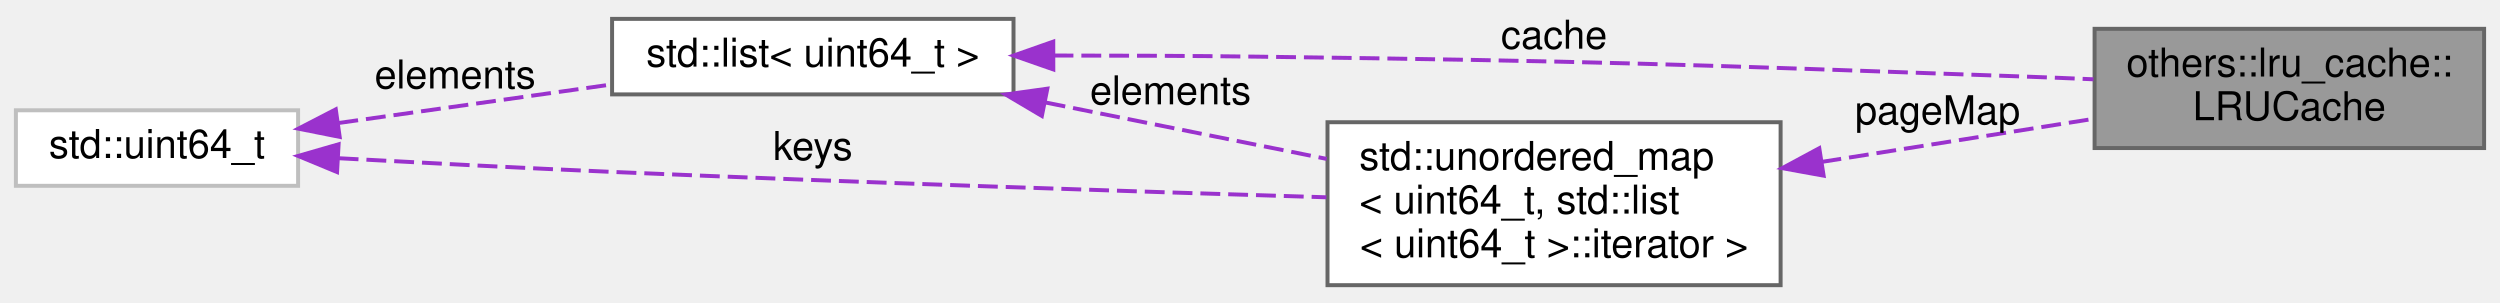
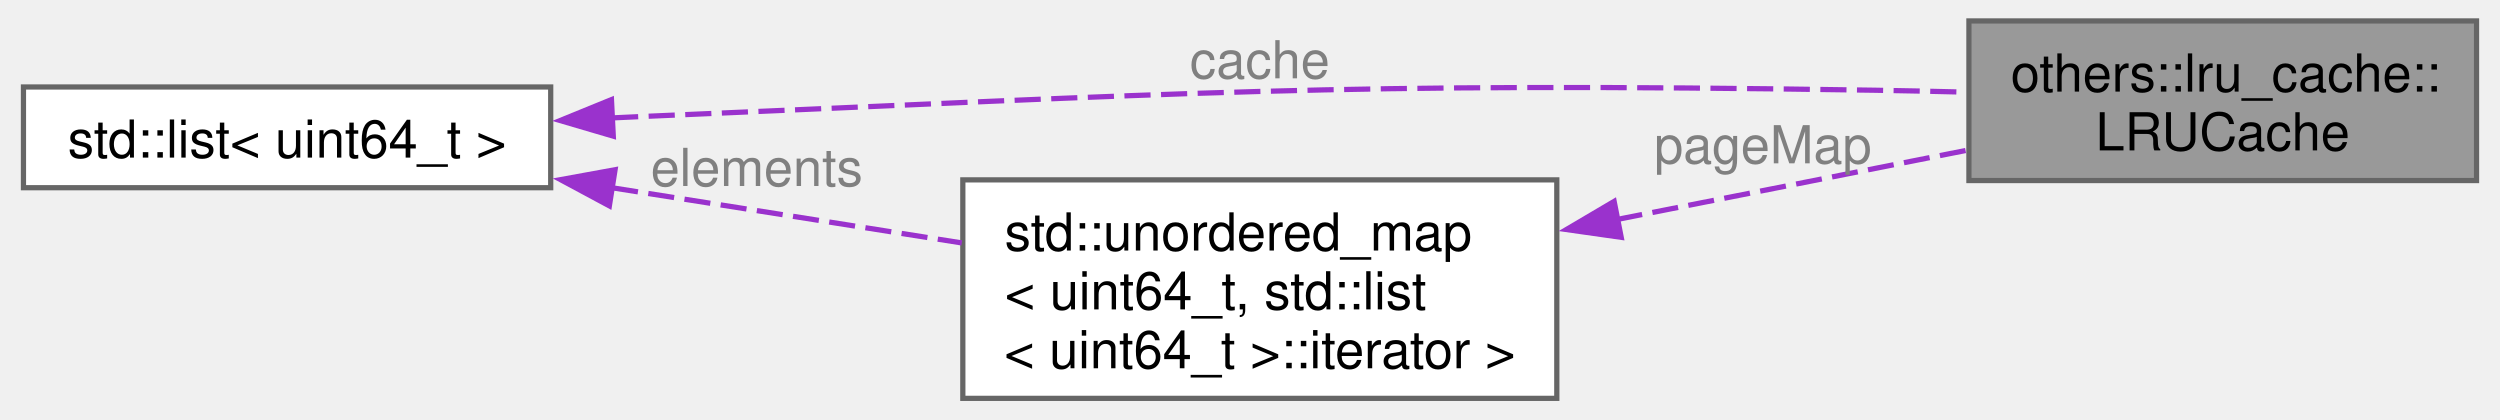
- <svg xmlns="http://www.w3.org/2000/svg" xmlns:xlink="http://www.w3.org/1999/xlink" width="629pt" height="76pt" viewBox="0.00 0.00 629.00 75.50">
-   <g id="graph0" class="graph" transform="scale(1 1) rotate(0) translate(4 71.5)">
-     <g id="node1" class="node">
-       <g id="a_node1">
+ <svg xmlns="http://www.w3.org/2000/svg" xmlns:xlink="http://www.w3.org/1999/xlink" width="477pt" height="80pt" viewBox="0.00 0.00 476.75 80.12">
+   <g id="graph0" class="graph" transform="scale(1 1) rotate(0) translate(4 76.12)">
+     <g id="Node000001" class="node">
+       <g id="a_Node000001">
        <a xlink:title="LRU cache class.">
-           <polygon fill="#999999" stroke="#666666" points="621,-64.5 523,-64.5 523,-34.5 621,-34.5 621,-64.5" />
-           <text text-anchor="start" x="531" y="-52.5" font-family="Helvetica,sans-Serif" font-size="10.00">others::lru_cache::</text>
-           <text text-anchor="middle" x="572" y="-41.5" font-family="Helvetica,sans-Serif" font-size="10.00">LRUCache</text>
+           <polygon fill="#999999" stroke="#666666" points="468.75,-72.12 371.75,-72.12 371.75,-41.62 468.75,-41.62 468.75,-72.12" />
+           <text text-anchor="start" x="379.75" y="-58.62" font-family="Helvetica,sans-Serif" font-size="10.00">others::lru_cache::</text>
+           <text text-anchor="middle" x="420.25" y="-47.38" font-family="Helvetica,sans-Serif" font-size="10.00">LRUCache</text>
        </a>
      </g>
    </g>
-     <g id="node2" class="node">
-       <g id="a_node2">
-         <a target="_blank" xlink:href="http://en.cppreference.com/w/cpp/container/list.html" xlink:title=" ">
-           <polygon fill="white" stroke="#666666" points="251,-67 150,-67 150,-48 251,-48 251,-67" />
-           <text text-anchor="middle" x="200.5" y="-55" font-family="Helvetica,sans-Serif" font-size="10.00">std::list&lt; uint64_t &gt;</text>
+     <g id="Node000002" class="node">
+       <g id="a_Node000002">
+         <a xlink:title=" ">
+           <polygon fill="white" stroke="#666666" points="100.75,-59.5 0,-59.5 0,-40.25 100.75,-40.25 100.75,-59.5" />
+           <text text-anchor="middle" x="50.38" y="-46" font-family="Helvetica,sans-Serif" font-size="10.00">std::list&lt; uint64_t &gt;</text>
        </a>
      </g>
    </g>
-     <g id="edge1" class="edge">
-       <path fill="none" stroke="#9a32cd" stroke-dasharray="5,2" d="M261.07,-57.78C277.57,-57.78 295.48,-57.71 312,-57.5 397.8,-56.39 419.25,-55.56 505,-52.5 510.73,-52.3 516.74,-52.06 522.7,-51.8" />
-       <polygon fill="#9a32cd" stroke="#9a32cd" points="261.01,-54.28 251.01,-57.77 261,-61.28 261.01,-54.28" />
-       <text text-anchor="middle" x="387" y="-59.5" font-family="Helvetica,sans-Serif" font-size="10.00"> cache</text>
+     <g id="edge1_Node000001_Node000002" class="edge">
+       <g id="a_edge1_Node000001_Node000002">
+         <a xlink:title=" ">
+           <path fill="none" stroke="#9a32cd" stroke-dasharray="5,2" d="M112.47,-53.59C114.59,-53.69 116.69,-53.79 118.75,-53.88 223.12,-58.33 249.29,-60.47 353.75,-58.88 359.44,-58.79 365.4,-58.66 371.32,-58.51" />
+           <polygon fill="#9a32cd" stroke="#9a32cd" points="112.71,-50.1 102.55,-53.09 112.36,-57.09 112.71,-50.1" />
+         </a>
+       </g>
+       <text text-anchor="middle" x="236.25" y="-61.15" font-family="Helvetica,sans-Serif" font-size="10.00" fill="grey"> cache</text>
    </g>
-     <g id="node4" class="node">
-       <g id="a_node4">
-         <a target="_blank" xlink:href="http://en.cppreference.com/w/cpp/container/unordered_map.html" xlink:title=" ">
-           <polygon fill="white" stroke="#666666" points="444,-41 330,-41 330,0 444,0 444,-41" />
-           <text text-anchor="start" x="338" y="-29" font-family="Helvetica,sans-Serif" font-size="10.00">std::unordered_map</text>
-           <text text-anchor="start" x="338" y="-18" font-family="Helvetica,sans-Serif" font-size="10.00">&lt; uint64_t, std::list</text>
-           <text text-anchor="middle" x="387" y="-7" font-family="Helvetica,sans-Serif" font-size="10.00">&lt; uint64_t &gt;::iterator &gt;</text>
+     <g id="Node000003" class="node">
+       <g id="a_Node000003">
+         <a xlink:title=" ">
+           <polygon fill="white" stroke="#666666" points="293,-41.75 179.5,-41.75 179.5,0 293,0 293,-41.75" />
+           <text text-anchor="start" x="187.5" y="-28.25" font-family="Helvetica,sans-Serif" font-size="10.00">std::unordered_map</text>
+           <text text-anchor="start" x="187.5" y="-17" font-family="Helvetica,sans-Serif" font-size="10.00">&lt; uint64_t, std::list</text>
+           <text text-anchor="middle" x="236.25" y="-5.75" font-family="Helvetica,sans-Serif" font-size="10.00">&lt; uint64_t &gt;::iterator &gt;</text>
        </a>
      </g>
    </g>
-     <g id="edge5" class="edge">
-       <path fill="none" stroke="#9a32cd" stroke-dasharray="5,2" d="M259.11,-45.95C281.64,-41.43 307.4,-36.26 329.79,-31.77" />
-       <polygon fill="#9a32cd" stroke="#9a32cd" points="258.13,-42.57 249.01,-47.97 259.51,-49.44 258.13,-42.57" />
-       <text text-anchor="middle" x="290.5" y="-45.5" font-family="Helvetica,sans-Serif" font-size="10.00"> elements</text>
-     </g>
-     <g id="node3" class="node">
-       <g id="a_node3">
-         <a target="_blank" xlink:href="http://en.cppreference.com/w/cpp/types/integer.html" xlink:title=" ">
-           <polygon fill="white" stroke="#bfbfbf" points="71,-44 0,-44 0,-25 71,-25 71,-44" />
-           <text text-anchor="middle" x="35.5" y="-32" font-family="Helvetica,sans-Serif" font-size="10.00">std::uint64_t</text>
+     <g id="edge3_Node000003_Node000002" class="edge">
+       <g id="a_edge3_Node000003_Node000002">
+         <a xlink:title=" ">
+           <path fill="none" stroke="#9a32cd" stroke-dasharray="5,2" d="M112.48,-40.24C134.05,-36.84 158.17,-33.03 179.29,-29.7" />
+           <polygon fill="#9a32cd" stroke="#9a32cd" points="111.96,-36.78 102.63,-41.79 113.05,-43.69 111.96,-36.78" />
        </a>
      </g>
+       <text text-anchor="middle" x="140.12" y="-40.58" font-family="Helvetica,sans-Serif" font-size="10.00" fill="grey"> elements</text>
    </g>
-     <g id="edge2" class="edge">
-       <path fill="none" stroke="#9a32cd" stroke-dasharray="5,2" d="M81.14,-40.8C102.41,-43.8 127.94,-47.4 149.83,-50.49" />
-       <polygon fill="#9a32cd" stroke="#9a32cd" points="81.46,-37.31 71.07,-39.38 80.48,-44.24 81.46,-37.31" />
-       <text text-anchor="middle" x="110.5" y="-49.5" font-family="Helvetica,sans-Serif" font-size="10.00"> elements</text>
-     </g>
-     <g id="edge4" class="edge">
-       <path fill="none" stroke="#9a32cd" stroke-dasharray="5,2" d="M81.2,-31.94C102.1,-30.8 127.32,-29.48 150,-28.5 211.44,-25.84 281.9,-23.55 329.72,-22.11" />
-       <polygon fill="#9a32cd" stroke="#9a32cd" points="80.8,-28.46 71.01,-32.51 81.19,-35.45 80.8,-28.46" />
-       <text text-anchor="middle" x="200.5" y="-31.5" font-family="Helvetica,sans-Serif" font-size="10.00"> keys</text>
-     </g>
-     <g id="edge3" class="edge">
-       <path fill="none" stroke="#9a32cd" stroke-dasharray="5,2" d="M454.29,-31.01C476.95,-34.6 501.85,-38.54 522.81,-41.86" />
-       <polygon fill="#9a32cd" stroke="#9a32cd" points="454.82,-27.55 444.4,-29.44 453.73,-34.46 454.82,-27.55" />
-       <text text-anchor="middle" x="483.5" y="-40.5" font-family="Helvetica,sans-Serif" font-size="10.00"> pageMap</text>
+     <g id="edge2_Node000001_Node000003" class="edge">
+       <g id="a_edge2_Node000001_Node000003">
+         <a xlink:title=" ">
+           <path fill="none" stroke="#9a32cd" stroke-dasharray="5,2" d="M304.4,-34.16C326.61,-38.55 350.85,-43.35 371.32,-47.4" />
+           <polygon fill="#9a32cd" stroke="#9a32cd" points="305.31,-30.77 294.83,-32.26 303.96,-37.64 305.31,-30.77" />
+         </a>
+       </g>
+       <text text-anchor="middle" x="332.38" y="-44.91" font-family="Helvetica,sans-Serif" font-size="10.00" fill="grey"> pageMap</text>
    </g>
  </g>
</svg>
